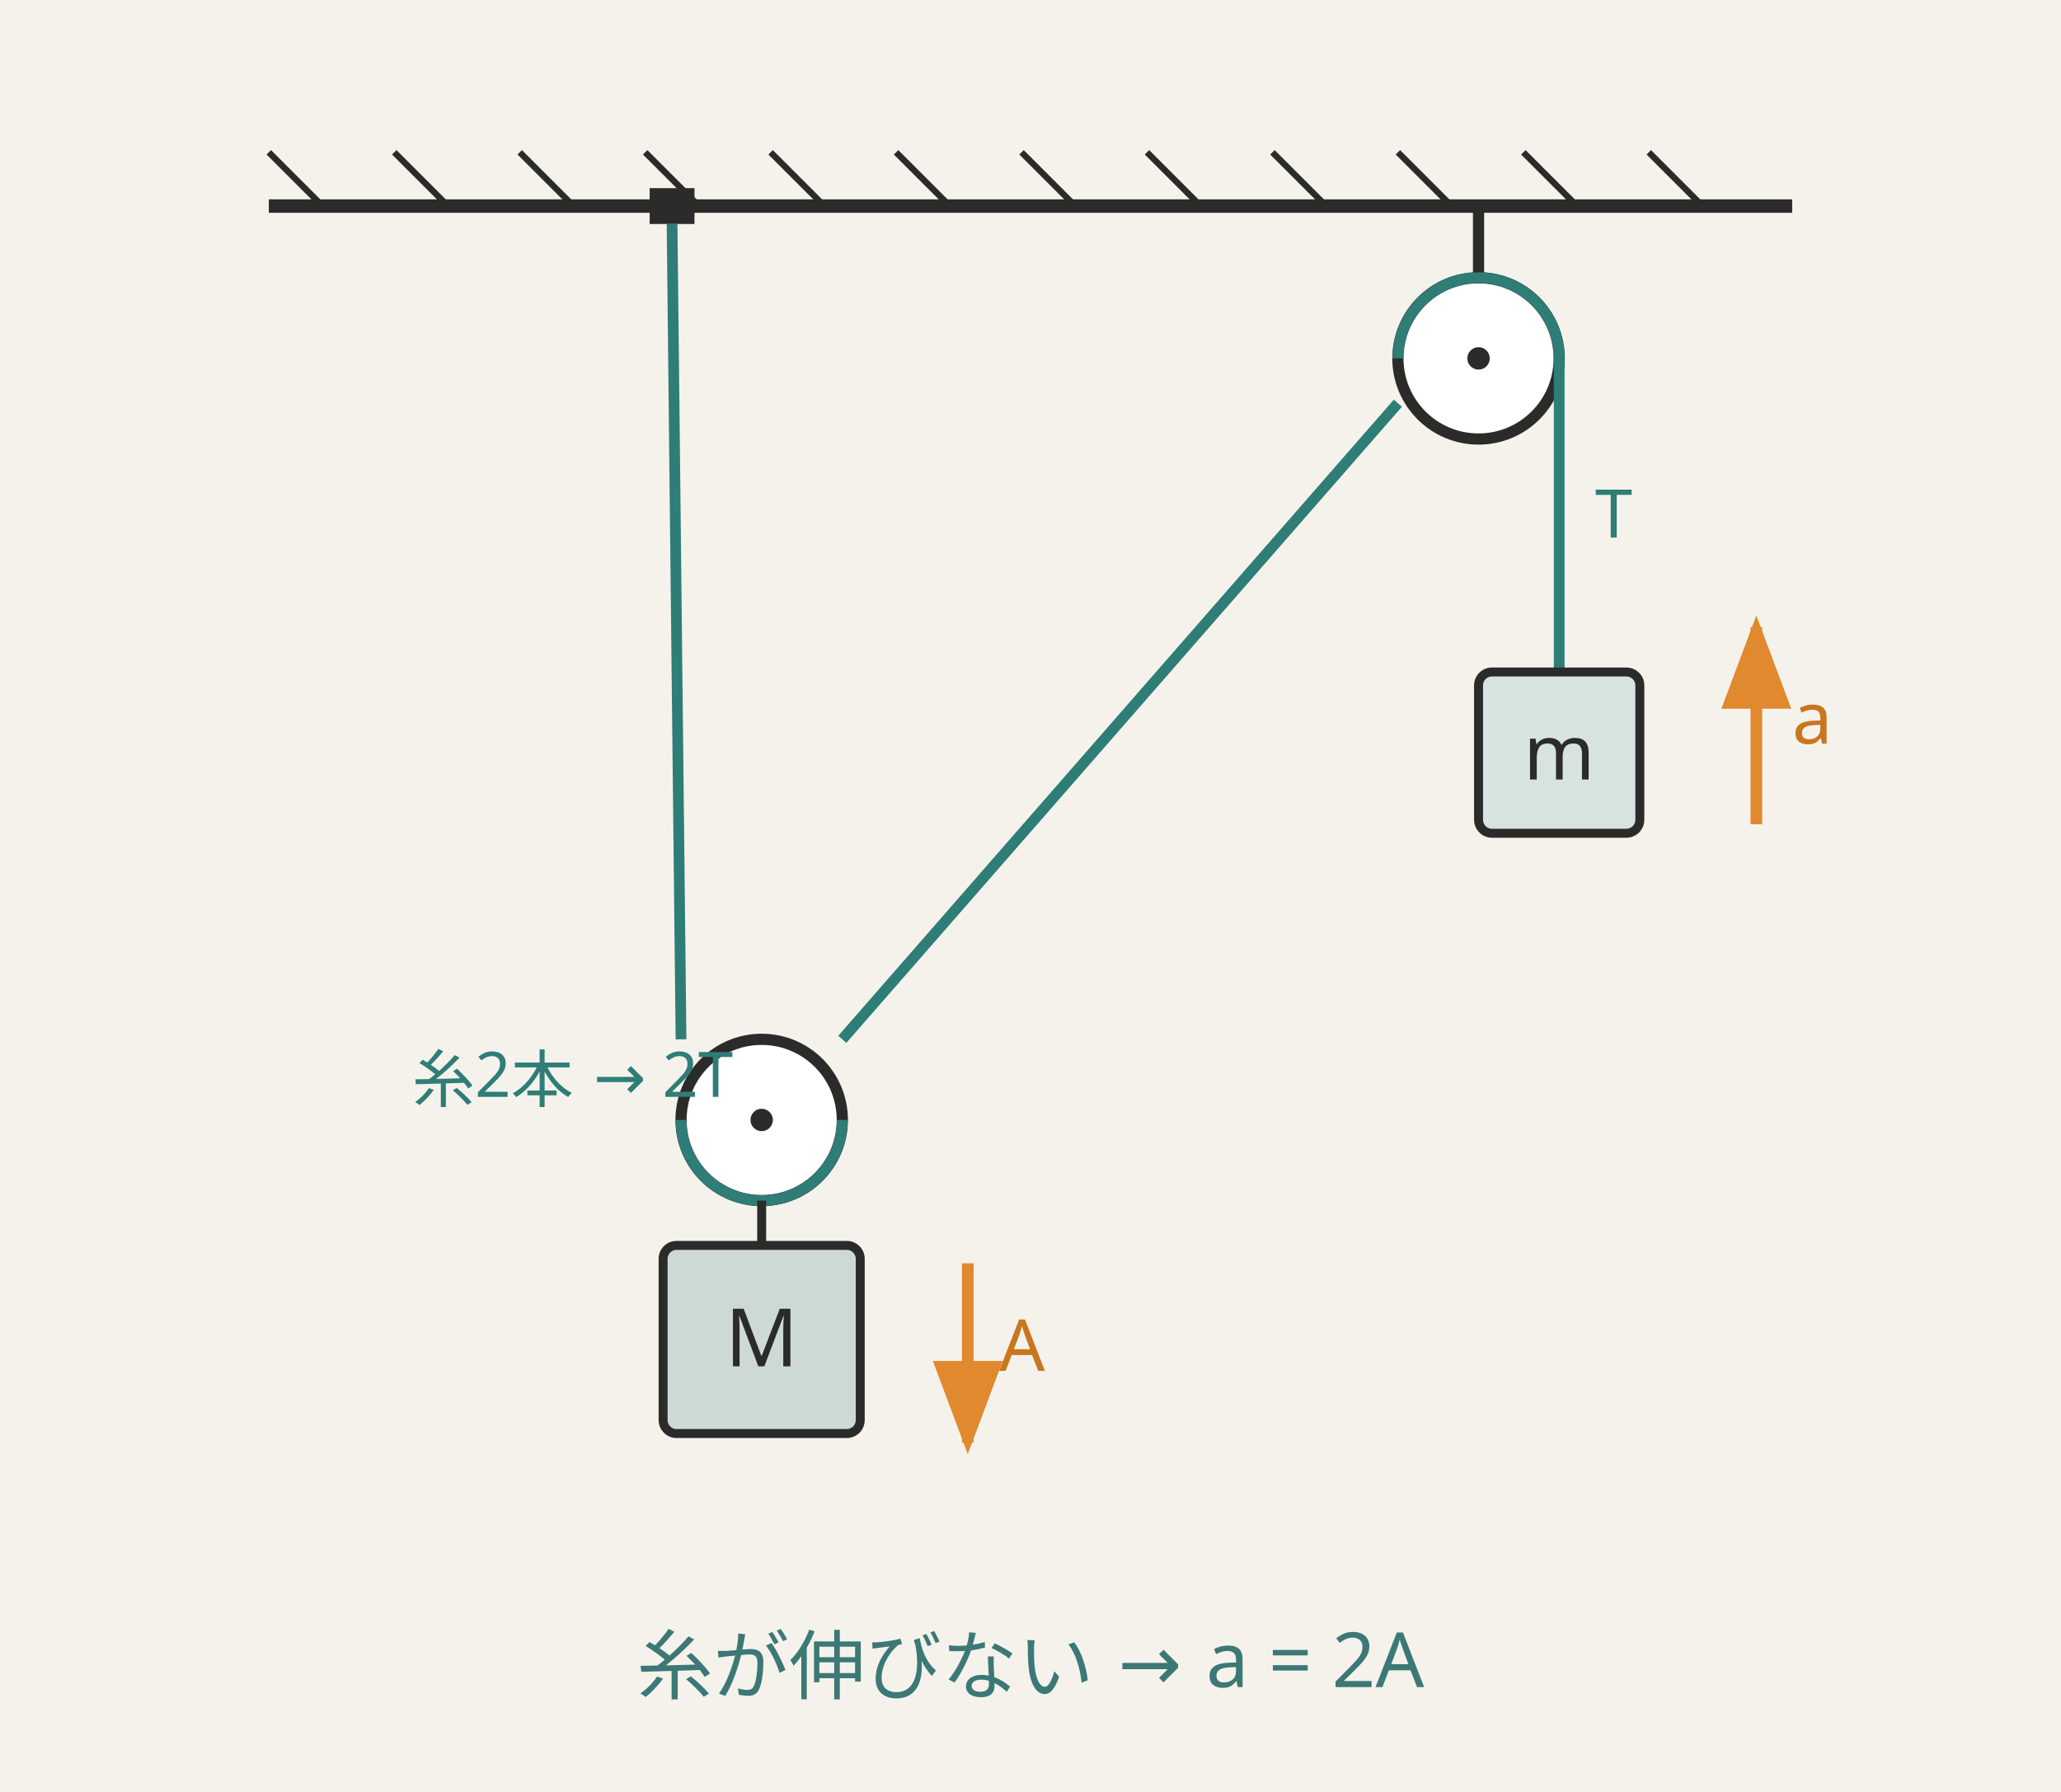
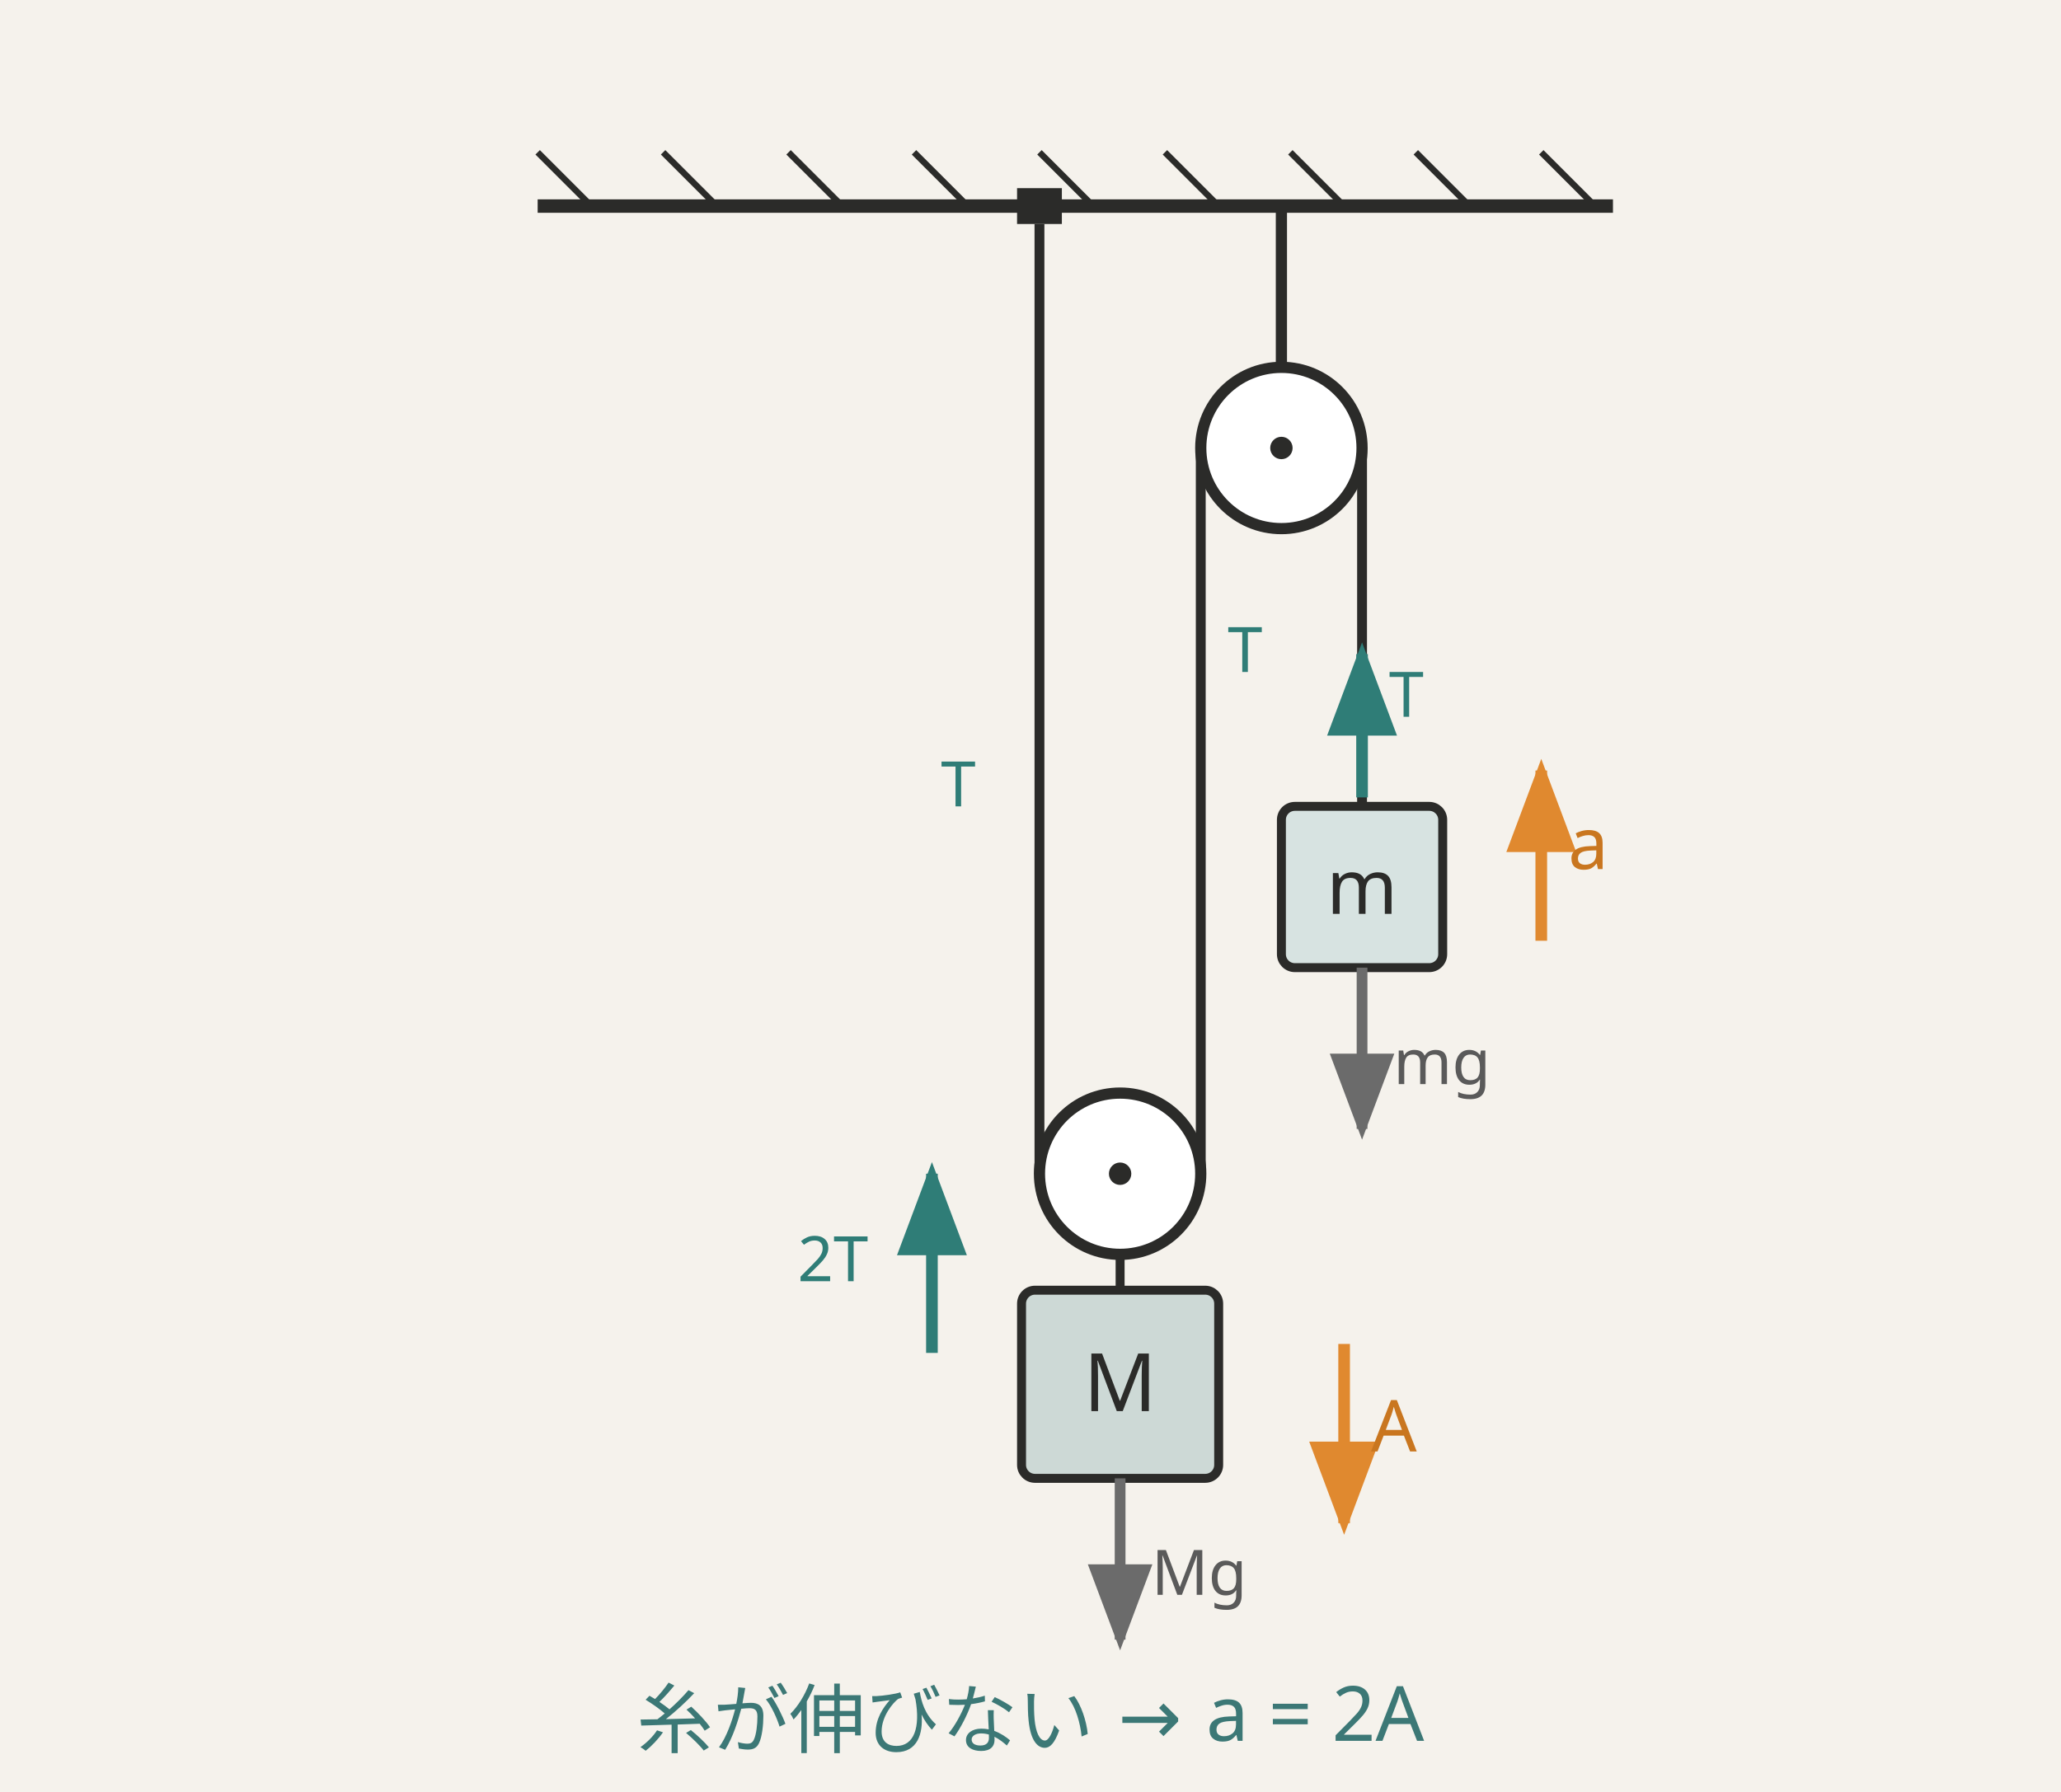
<svg xmlns="http://www.w3.org/2000/svg" viewBox="0 0 460 400" width="460" height="400" font-family="'Segoe UI',system-ui,sans-serif">
  <defs>
    <marker id="ar-orange" markerWidth="10" markerHeight="8" refX="7" refY="3" orient="auto">
      <path d="M0,0 L8,3 L0,6 Z" fill="#e0892f" />
    </marker>
    <marker id="ar-teal" markerWidth="10" markerHeight="8" refX="7" refY="3" orient="auto">
      <path d="M0,0 L8,3 L0,6 Z" fill="#2f7d77" />
    </marker>
+     <marker id="ar-gray" markerWidth="10" markerHeight="8" refX="7" refY="3" orient="auto">
+       <path d="M0,0 L8,3 L0,6 Z" fill="#6b6b6b" />
+     </marker>
  </defs>
  <rect x="0" y="0" width="460" height="400" fill="#f5f2ec" />
-   <line x1="60" y1="46" x2="400" y2="46" stroke="#2b2b29" stroke-width="3" />
+   <line x1="120" y1="46" x2="360" y2="46" stroke="#2b2b29" stroke-width="3" />
  <g stroke="#2b2b29" stroke-width="1.4">
-     <line x1="72" y1="46" x2="60" y2="34" />
-     <line x1="100" y1="46" x2="88" y2="34" />
-     <line x1="128" y1="46" x2="116" y2="34" />
-     <line x1="156" y1="46" x2="144" y2="34" />
-     <line x1="184" y1="46" x2="172" y2="34" />
-     <line x1="212" y1="46" x2="200" y2="34" />
-     <line x1="240" y1="46" x2="228" y2="34" />
-     <line x1="268" y1="46" x2="256" y2="34" />
-     <line x1="296" y1="46" x2="284" y2="34" />
-     <line x1="324" y1="46" x2="312" y2="34" />
-     <line x1="352" y1="46" x2="340" y2="34" />
-     <line x1="380" y1="46" x2="368" y2="34" />
+     <line x1="132" y1="46" x2="120" y2="34" />
+     <line x1="160" y1="46" x2="148" y2="34" />
+     <line x1="188" y1="46" x2="176" y2="34" />
+     <line x1="216" y1="46" x2="204" y2="34" />
+     <line x1="244" y1="46" x2="232" y2="34" />
+     <line x1="272" y1="46" x2="260" y2="34" />
+     <line x1="300" y1="46" x2="288" y2="34" />
+     <line x1="328" y1="46" x2="316" y2="34" />
+     <line x1="356" y1="46" x2="344" y2="34" />
  </g>
-   <line x1="330" y1="46" x2="330" y2="62" stroke="#2b2b29" stroke-width="2.5" />
-   <circle cx="330" cy="80" r="18" fill="#fff" stroke="#2b2b29" stroke-width="2.5" />
-   <circle cx="330" cy="80" r="2.5" fill="#2b2b29" />
-   <rect x="145" y="42" width="10" height="8" fill="#2b2b29" />
-   <circle cx="170" cy="250" r="18" fill="#fff" stroke="#2b2b29" stroke-width="2.5" />
-   <circle cx="170" cy="250" r="2.5" fill="#2b2b29" />
-   <g stroke="#2f7d77" stroke-width="2.4" fill="none">
-     <line x1="150" y1="50" x2="152" y2="232" />
-     <path d="M152,250 A18,18 0 0 0 188,250" />
-     <line x1="188" y1="232" x2="312" y2="90" />
-     <path d="M312,80 A18,18 0 0 1 348,80" />
-     <line x1="348" y1="80" x2="348" y2="150" />
+   <rect x="227" y="42" width="10" height="8" fill="#2b2b29" />
+   <line x1="286" y1="46" x2="286" y2="82" stroke="#2b2b29" stroke-width="2.5" />
+   <circle cx="286" cy="100" r="18" fill="#fff" stroke="#2b2b29" stroke-width="2.5" />
+   <circle cx="286" cy="100" r="2.5" fill="#2b2b29" />
+   <circle cx="250" cy="262" r="18" fill="#fff" stroke="#2b2b29" stroke-width="2.5" />
+   <circle cx="250" cy="262" r="2.5" fill="#2b2b29" />
+   <g stroke="#2b2b29" stroke-width="2.2" fill="none">
+     <line x1="232" y1="50" x2="232" y2="262" />
+     <path d="M232,262 A18,18 0 0 1 268,262" />
+     <line x1="268" y1="262" x2="268" y2="100" />
+     <path d="M268,100 A18,18 0 0 0 304,100" />
+     <line x1="304" y1="100" x2="304" y2="180" />
  </g>
-   <rect x="330" y="150" width="36" height="36" rx="3" fill="#d7e3e1" stroke="#2b2b29" stroke-width="2" />
-   <text x="348" y="174" font-size="17" text-anchor="middle" fill="#2b2b29">m</text>
-   <line x1="170" y1="268" x2="170" y2="278" stroke="#2b2b29" stroke-width="2" />
-   <rect x="148" y="278" width="44" height="42" rx="3" fill="#cdd9d6" stroke="#2b2b29" stroke-width="2" />
-   <text x="170" y="305" font-size="18" text-anchor="middle" fill="#2b2b29">M</text>
-   <line x1="392" y1="184" x2="392" y2="140" stroke="#e0892f" stroke-width="2.6" marker-end="url(#ar-orange)" />
-   <text x="400" y="166" font-size="16" fill="#c9761f">a</text>
-   <line x1="216" y1="282" x2="216" y2="322" stroke="#e0892f" stroke-width="2.6" marker-end="url(#ar-orange)" />
-   <text x="223" y="306" font-size="16" fill="#c9761f">A</text>
-   <text x="356" y="120" font-size="15" fill="#2f7d77">T</text>
-   <text x="92" y="246" font-size="14" fill="#2f7d77">糸2本 → 2T</text>
-   <text x="230" y="378" font-size="17" text-anchor="middle" fill="#3c7876">糸が伸びない → a = 2A</text>
+   <text x="210" y="180" font-size="14" fill="#2f7d77">T</text>
+   <text x="274" y="150" font-size="14" fill="#2f7d77">T</text>
+   <rect x="286" y="180" width="36" height="36" rx="3" fill="#d7e3e1" stroke="#2b2b29" stroke-width="2" />
+   <text x="304" y="204" font-size="17" text-anchor="middle" fill="#2b2b29">m</text>
+   <line x1="250" y1="280" x2="250" y2="288" stroke="#2b2b29" stroke-width="2" />
+   <rect x="228" y="288" width="44" height="42" rx="3" fill="#cdd9d6" stroke="#2b2b29" stroke-width="2" />
+   <text x="250" y="315" font-size="18" text-anchor="middle" fill="#2b2b29">M</text>
+   <line x1="304" y1="178" x2="304" y2="146" stroke="#2f7d77" stroke-width="2.6" marker-end="url(#ar-teal)" />
+   <text x="310" y="160" font-size="14" fill="#2f7d77">T</text>
+   <line x1="304" y1="216" x2="304" y2="252" stroke="#6b6b6b" stroke-width="2.4" marker-end="url(#ar-gray)" />
+   <text x="311" y="242" font-size="14" fill="#5a5a5a">mg</text>
+   <line x1="344" y1="210" x2="344" y2="172" stroke="#e0892f" stroke-width="2.6" marker-end="url(#ar-orange)" />
+   <text x="350" y="194" font-size="16" fill="#c9761f">a</text>
+   <line x1="208" y1="302" x2="208" y2="262" stroke="#2f7d77" stroke-width="2.6" marker-end="url(#ar-teal)" />
+   <text x="178" y="286" font-size="14" fill="#2f7d77">2T</text>
+   <line x1="250" y1="330" x2="250" y2="366" stroke="#6b6b6b" stroke-width="2.4" marker-end="url(#ar-gray)" />
+   <text x="257" y="356" font-size="14" fill="#5a5a5a">Mg</text>
+   <line x1="300" y1="300" x2="300" y2="340" stroke="#e0892f" stroke-width="2.6" marker-end="url(#ar-orange)" />
+   <text x="306" y="324" font-size="16" fill="#c9761f">A</text>
+   <text x="230" y="390" font-size="17" text-anchor="middle" fill="#3c7876">糸が伸びない → a = 2A</text>
</svg>
